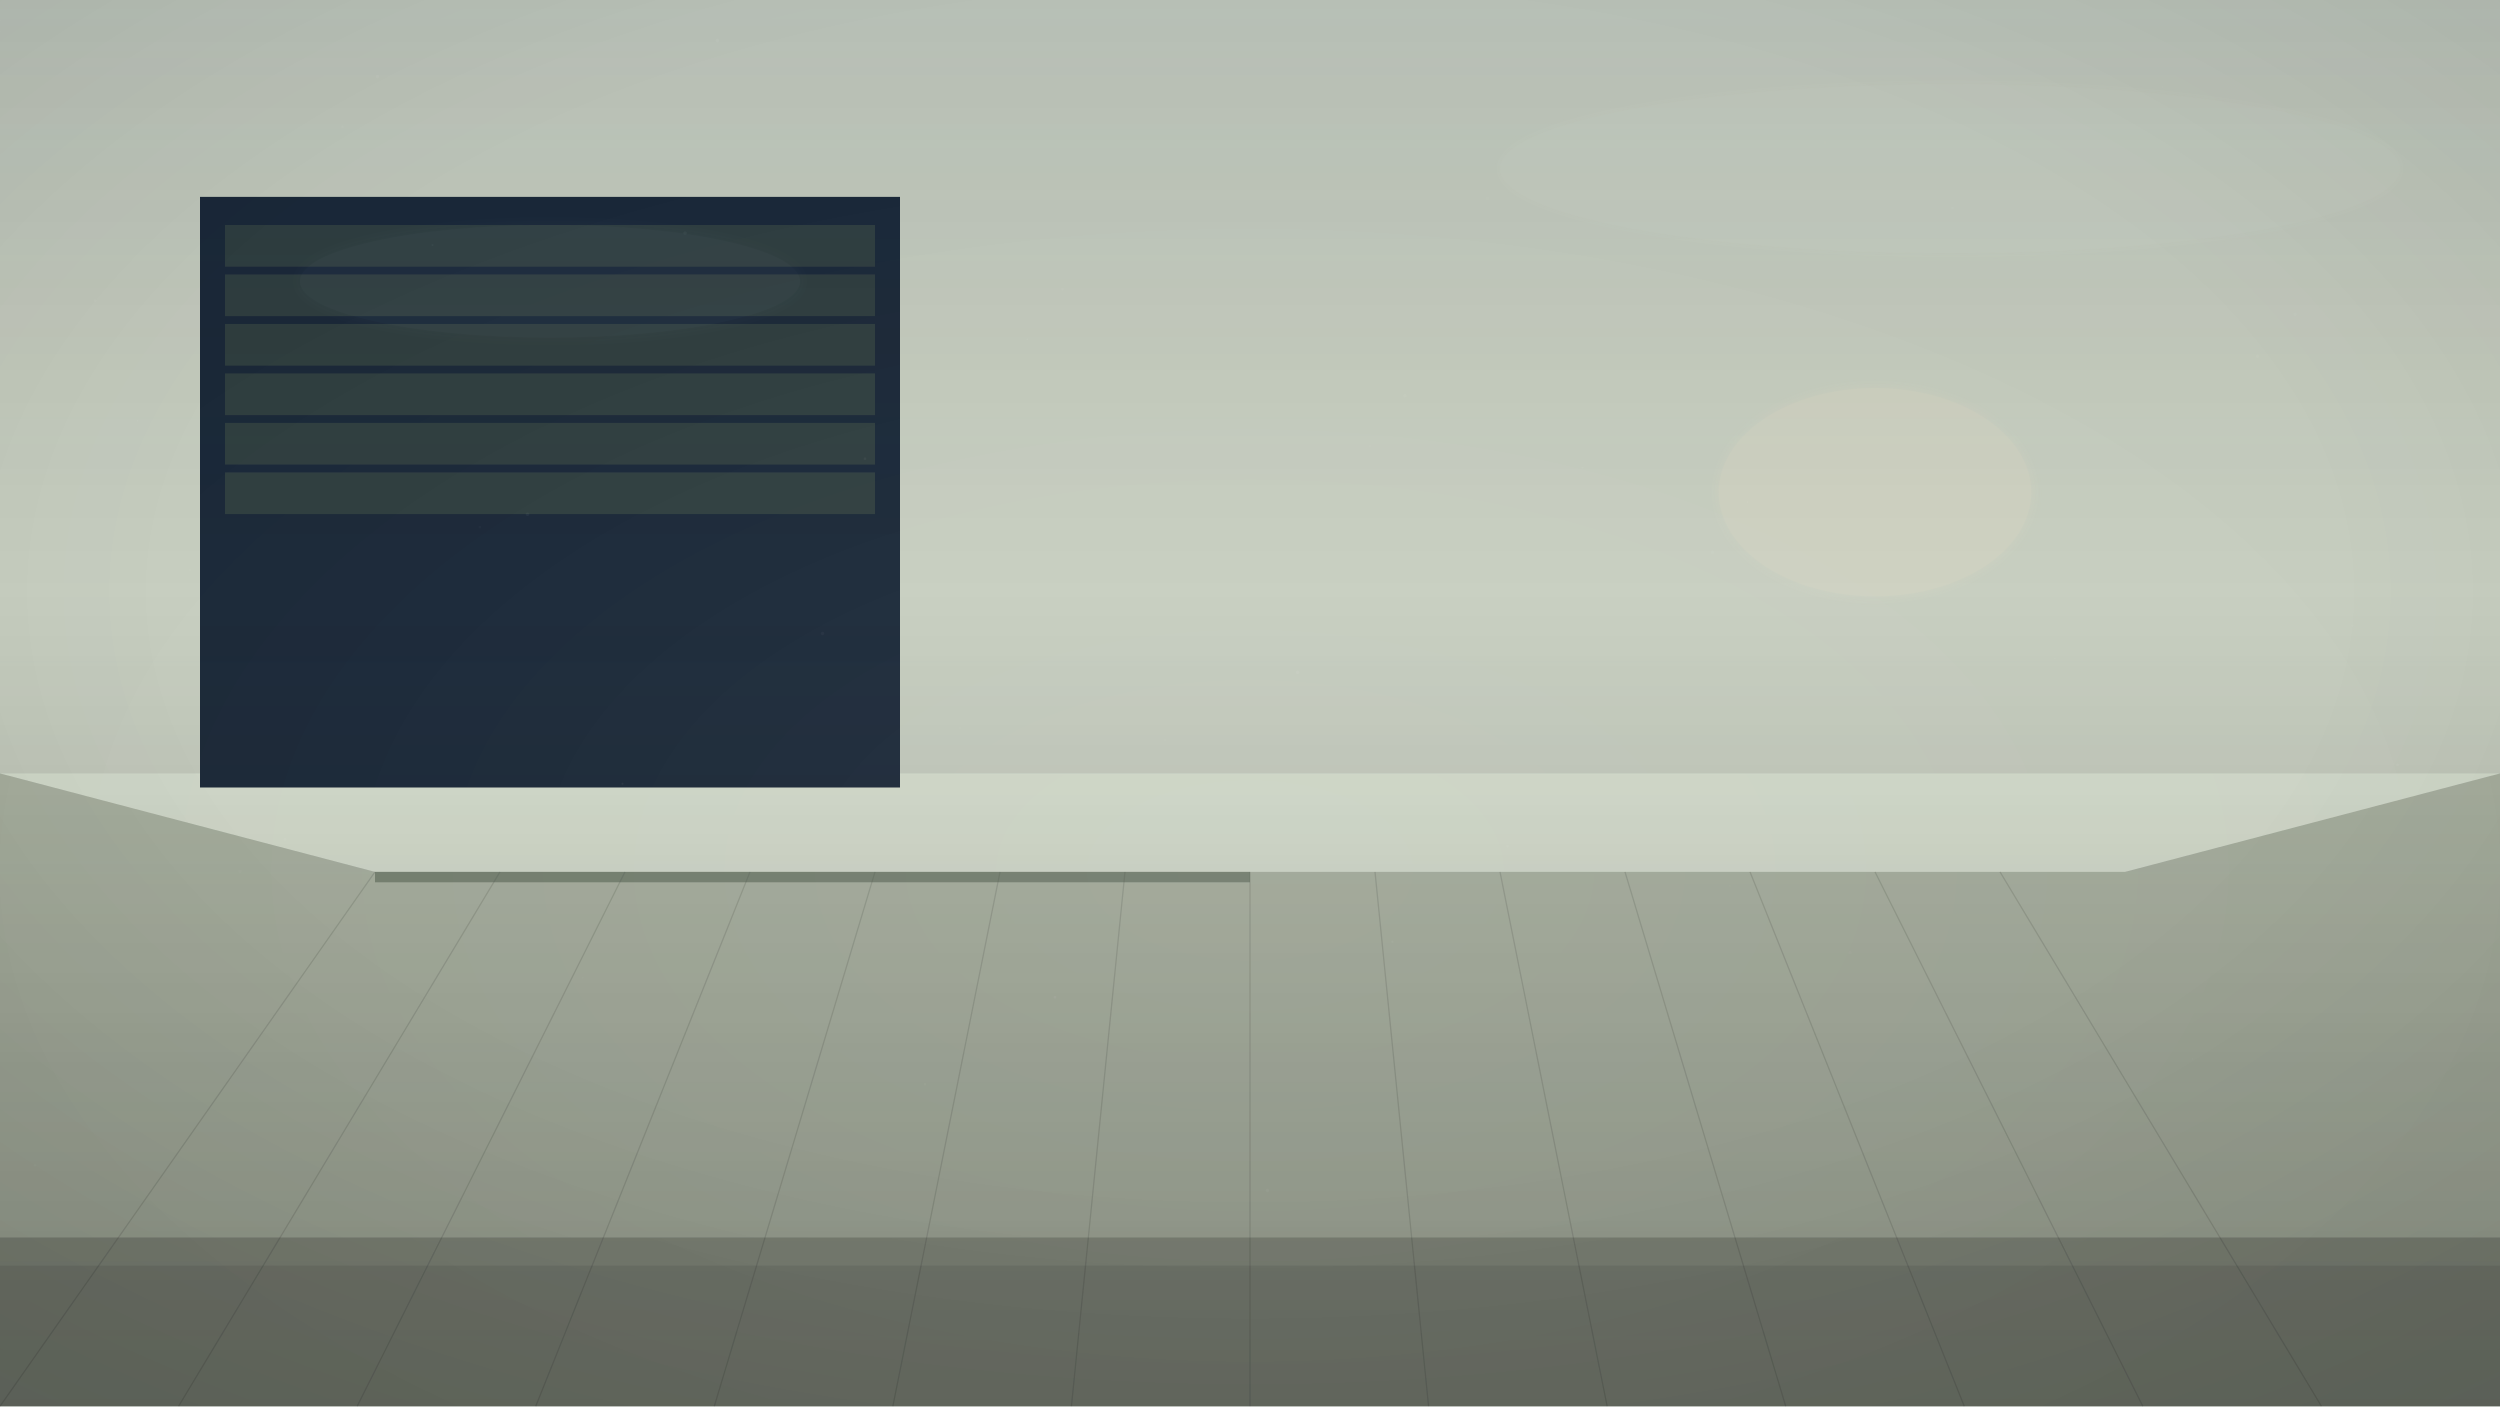
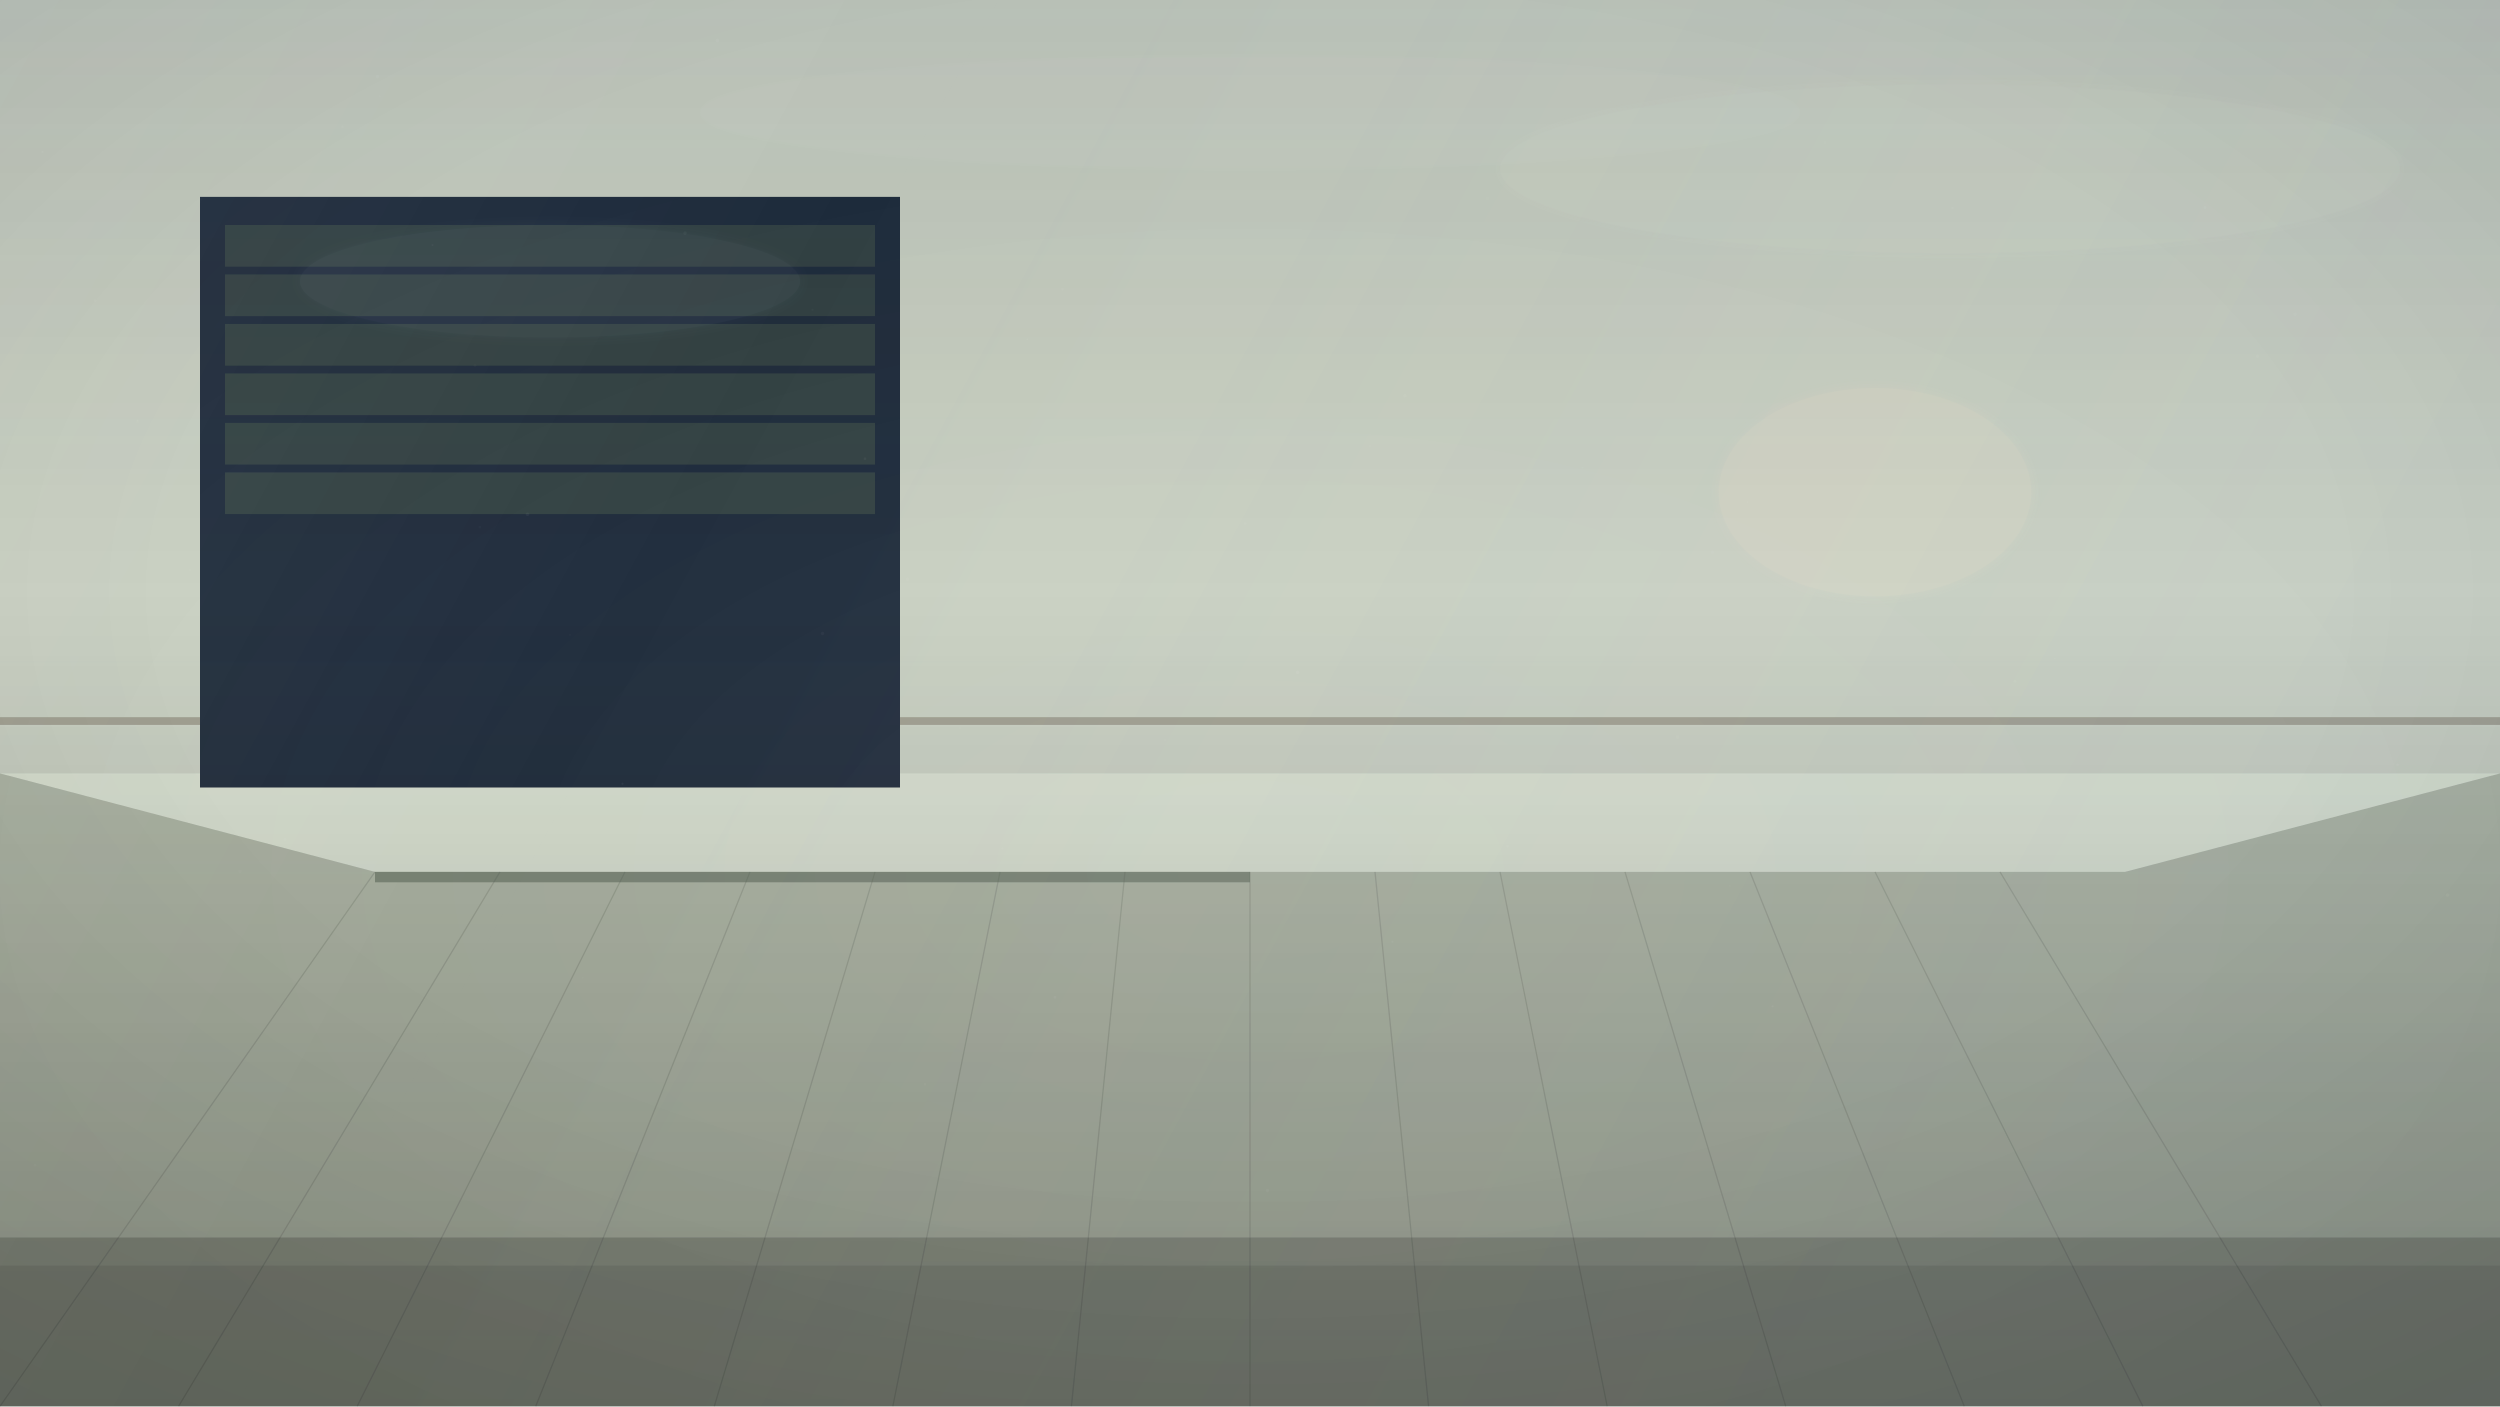
<svg xmlns="http://www.w3.org/2000/svg" viewBox="0 0 1920 1080" width="1920" height="1080">
  <defs>
    <linearGradient id="skyTop" x1="0" y1="0" x2="0" y2="1">
      <stop offset="0%" stop-color="#121828" />
      <stop offset="32%" stop-color="#243050" />
      <stop offset="58%" stop-color="#2a3848" />
      <stop offset="100%" stop-color="#0a0e14" />
    </linearGradient>
    <linearGradient id="skyDay" x1="0" y1="0" x2="0" y2="1">
      <stop offset="0%" stop-color="#6eb4e0" />
      <stop offset="38%" stop-color="#a8cce8" />
      <stop offset="70%" stop-color="#d8c098" />
      <stop offset="100%" stop-color="#6a8868" />
    </linearGradient>
    <linearGradient id="skySunset" x1="0" y1="0" x2="0" y2="1">
      <stop offset="0%" stop-color="#ff6b4a" />
      <stop offset="28%" stop-color="#d84888" />
      <stop offset="55%" stop-color="#683878" />
      <stop offset="100%" stop-color="#120818" />
    </linearGradient>
    <linearGradient id="haze" x1="0" y1="0.4" x2="0" y2="1">
      <stop offset="0%" stop-color="#fff" stop-opacity="0" />
      <stop offset="100%" stop-color="#c8d8f0" stop-opacity="0.22" />
    </linearGradient>
    <filter id="softGlow" x="-40%" y="-40%" width="180%" height="180%">
      <feGaussianBlur stdDeviation="4" result="b" />
      <feMerge>
        <feMergeNode in="b" />
        <feMergeNode in="SourceGraphic" />
      </feMerge>
    </filter>
    <filter id="neonGlow" x="-60%" y="-60%" width="220%" height="220%">
      <feGaussianBlur stdDeviation="6" result="b" />
      <feMerge>
        <feMergeNode in="b" />
        <feMergeNode in="b" />
        <feMergeNode in="SourceGraphic" />
      </feMerge>
    </filter>
    <filter id="paintSoft" x="-2%" y="-2%" width="104%" height="104%">
      <feGaussianBlur stdDeviation="0.6" />
    </filter>
    <radialGradient id="sunDisc" cx="0.5" cy="0.5" r="0.5">
      <stop offset="0%" stop-color="#fff8e8" />
      <stop offset="55%" stop-color="#ffd080" />
      <stop offset="100%" stop-color="#ff904000" />
    </radialGradient>
    <radialGradient id="moonGlow" cx="0.5" cy="0.5" r="0.5">
      <stop offset="0%" stop-color="#fffef8" />
      <stop offset="40%" stop-color="#e8e0f0" />
      <stop offset="100%" stop-color="#e8e0f000" />
    </radialGradient>
    <linearGradient id="wallWarm" x1="0" y1="0" x2="1" y2="1">
      <stop offset="0%" stop-color="#fff0e4" />
      <stop offset="45%" stop-color="#e8c8b0" />
      <stop offset="100%" stop-color="#c8a088" />
    </linearGradient>
    <linearGradient id="wallCool" x1="0" y1="0" x2="0" y2="1">
      <stop offset="0%" stop-color="#eef2f8" />
      <stop offset="100%" stop-color="#b8c0d0" />
    </linearGradient>
    <linearGradient id="floorWood" x1="0" y1="0.6" x2="0" y2="1">
      <stop offset="0%" stop-color="#a88870" />
      <stop offset="100%" stop-color="#685040" />
    </linearGradient>
    <radialGradient id="lampGlow" cx="0.5" cy="0.5" r="0.5">
      <stop offset="0%" stop-color="#fff8e0" />
      <stop offset="70%" stop-color="#ffd898" stop-opacity="0.35" />
      <stop offset="100%" stop-color="#ffd898" stop-opacity="0" />
    </radialGradient>
    <radialGradient id="vignette" cx="0.5" cy="0.42" r="0.78">
      <stop offset="55%" stop-color="#000" stop-opacity="0" />
      <stop offset="100%" stop-color="#030508" stop-opacity="0.38" />
    </radialGradient>
    <linearGradient id="filmGrade" x1="0" y1="0" x2="0" y2="1">
      <stop offset="0%" stop-color="#283858" stop-opacity="0.14" />
      <stop offset="42%" stop-color="#000" stop-opacity="0" />
      <stop offset="100%" stop-color="#000" stop-opacity="0.32" />
    </linearGradient>
    <radialGradient id="stageGlow" cx="0.5" cy="0.62" r="0.55">
      <stop offset="0%" stop-color="#fff" stop-opacity="0.06" />
      <stop offset="100%" stop-color="#fff" stop-opacity="0" />
    </radialGradient>
+     <filter id="filmGrain" x="0" y="0" width="100%" height="100%">
+       <feTurbulence type="fractalNoise" baseFrequency="0.85" numOctaves="3" seed="12" result="n" />
+       <feColorMatrix in="n" type="matrix" values="0 0 0 0 0  0 0 0 0 0  0 0 0 0 0  0 0 0 0.04 0" result="a" />
+       <feBlend in="SourceGraphic" in2="a" mode="overlay" />
+     </filter>
+     <linearGradient id="rimLight" x1="0" y1="0" x2="1" y2="0.3">
+       <stop offset="0%" stop-color="#fff" stop-opacity="0.12" />
+       <stop offset="35%" stop-color="#fff" stop-opacity="0" />
+       <stop offset="100%" stop-color="#a8c8ff" stop-opacity="0.08" />
+     </linearGradient>
  </defs>
  <rect width="1920" height="1080" fill="#d8e0d0" />
+   <circle cx="0.0" cy="0.0" r="0.9" fill="#fff" opacity="0.018" />
+   <circle cx="597.1" cy="110.6" r="0.9" fill="#fff" opacity="0.018" />
+   <circle cx="1194.2" cy="221.3" r="0.9" fill="#fff" opacity="0.018" />
+   <circle cx="1791.4" cy="331.9" r="0.9" fill="#fff" opacity="0.018" />
+   <circle cx="468.5" cy="442.5" r="0.9" fill="#fff" opacity="0.018" />
+   <circle cx="1065.6" cy="553.2" r="0.9" fill="#fff" opacity="0.018" />
+   <circle cx="1662.7" cy="102.2" r="0.9" fill="#fff" opacity="0.018" />
+   <circle cx="339.8" cy="212.8" r="0.9" fill="#fff" opacity="0.018" />
+   <circle cx="937.0" cy="323.5" r="0.9" fill="#fff" opacity="0.018" />
+   <circle cx="1534.1" cy="434.1" r="0.9" fill="#fff" opacity="0.018" />
+   <circle cx="211.2" cy="544.8" r="0.9" fill="#fff" opacity="0.018" />
+   <circle cx="808.3" cy="93.8" r="0.9" fill="#fff" opacity="0.018" />
+   <circle cx="1405.4" cy="204.4" r="0.9" fill="#fff" opacity="0.018" />
+   <circle cx="82.6" cy="315.1" r="0.9" fill="#fff" opacity="0.018" />
+   <circle cx="679.7" cy="425.7" r="0.9" fill="#fff" opacity="0.018" />
+   <circle cx="1276.8" cy="536.3" r="0.9" fill="#fff" opacity="0.018" />
+   <circle cx="1873.9" cy="85.4" r="0.9" fill="#fff" opacity="0.018" />
+   <circle cx="551.0" cy="196.0" r="0.9" fill="#fff" opacity="0.018" />
+   <circle cx="1148.2" cy="306.6" r="0.9" fill="#fff" opacity="0.018" />
+   <circle cx="1745.3" cy="417.3" r="0.9" fill="#fff" opacity="0.018" />
+   <circle cx="422.4" cy="527.9" r="0.9" fill="#fff" opacity="0.018" />
+   <circle cx="1019.5" cy="76.9" r="0.9" fill="#fff" opacity="0.018" />
+   <circle cx="1616.6" cy="187.6" r="0.9" fill="#fff" opacity="0.018" />
+   <circle cx="293.8" cy="298.2" r="0.9" fill="#fff" opacity="0.018" />
+   <circle cx="890.9" cy="408.8" r="0.9" fill="#fff" opacity="0.018" />
+   <circle cx="1488.0" cy="519.5" r="0.9" fill="#fff" opacity="0.018" />
+   <circle cx="165.1" cy="68.5" r="0.9" fill="#fff" opacity="0.018" />
+   <circle cx="762.2" cy="179.2" r="0.9" fill="#fff" opacity="0.018" />
+   <circle cx="1359.4" cy="289.8" r="0.9" fill="#fff" opacity="0.018" />
+   <circle cx="36.5" cy="400.4" r="0.9" fill="#fff" opacity="0.018" />
+   <circle cx="633.6" cy="511.1" r="0.9" fill="#fff" opacity="0.018" />
+   <circle cx="1230.7" cy="60.1" r="0.9" fill="#fff" opacity="0.018" />
+   <circle cx="1827.8" cy="170.7" r="0.9" fill="#fff" opacity="0.018" />
+   <circle cx="505.0" cy="281.4" r="0.9" fill="#fff" opacity="0.018" />
+   <circle cx="1102.1" cy="392.0" r="0.9" fill="#fff" opacity="0.018" />
+   <circle cx="1699.2" cy="502.6" r="0.9" fill="#fff" opacity="0.018" />
+   <circle cx="376.3" cy="51.7" r="0.9" fill="#fff" opacity="0.018" />
+   <circle cx="973.4" cy="162.3" r="0.9" fill="#fff" opacity="0.018" />
+   <circle cx="1570.6" cy="272.9" r="0.9" fill="#fff" opacity="0.018" />
+   <circle cx="247.7" cy="383.6" r="0.9" fill="#fff" opacity="0.018" />
+   <circle cx="844.8" cy="494.2" r="0.9" fill="#fff" opacity="0.018" />
+   <circle cx="1441.9" cy="43.2" r="0.9" fill="#fff" opacity="0.018" />
+   <circle cx="119.0" cy="153.9" r="0.9" fill="#fff" opacity="0.018" />
+   <circle cx="716.2" cy="264.5" r="0.9" fill="#fff" opacity="0.018" />
+   <circle cx="1313.3" cy="375.1" r="0.9" fill="#fff" opacity="0.018" />
+   <circle cx="1910.4" cy="485.8" r="0.9" fill="#fff" opacity="0.018" />
+   <circle cx="587.5" cy="34.8" r="0.9" fill="#fff" opacity="0.018" />
+   <circle cx="1184.6" cy="145.5" r="0.9" fill="#fff" opacity="0.018" />
+   <rect x="0" y="550.8" width="1920" height="6" fill="#584838" opacity="0.35" />
+   <rect x="0" y="556.2" width="1920" height="2" fill="#fff" opacity="0.06" />
  <polygon points="0,594 0,1080 1920,1080 1920,594 1632,669.6 288,669.6" fill="#a8b0a0" opacity="0.92" />
  <line x1="0" y1="1080" x2="288" y2="669.6" stroke="#000" stroke-opacity="0.12" stroke-width="1" />
  <line x1="137.143" y1="1080" x2="384" y2="669.6" stroke="#000" stroke-opacity="0.12" stroke-width="1" />
  <line x1="274.286" y1="1080" x2="480" y2="669.6" stroke="#000" stroke-opacity="0.12" stroke-width="1" />
  <line x1="411.429" y1="1080" x2="576" y2="669.6" stroke="#000" stroke-opacity="0.12" stroke-width="1" />
  <line x1="548.571" y1="1080" x2="672" y2="669.6" stroke="#000" stroke-opacity="0.12" stroke-width="1" />
  <line x1="685.714" y1="1080" x2="768" y2="669.6" stroke="#000" stroke-opacity="0.12" stroke-width="1" />
  <line x1="822.857" y1="1080" x2="864" y2="669.6" stroke="#000" stroke-opacity="0.12" stroke-width="1" />
  <line x1="960" y1="1080" x2="960" y2="669.6" stroke="#000" stroke-opacity="0.12" stroke-width="1" />
  <line x1="1097.143" y1="1080" x2="1056" y2="669.6" stroke="#000" stroke-opacity="0.12" stroke-width="1" />
  <line x1="1234.286" y1="1080" x2="1152" y2="669.6" stroke="#000" stroke-opacity="0.12" stroke-width="1" />
  <line x1="1371.429" y1="1080" x2="1248" y2="669.6" stroke="#000" stroke-opacity="0.12" stroke-width="1" />
  <line x1="1508.571" y1="1080" x2="1344" y2="669.6" stroke="#000" stroke-opacity="0.12" stroke-width="1" />
  <line x1="1645.714" y1="1080" x2="1440" y2="669.6" stroke="#000" stroke-opacity="0.12" stroke-width="1" />
  <line x1="1782.857" y1="1080" x2="1536" y2="669.6" stroke="#000" stroke-opacity="0.12" stroke-width="1" />
  <rect x="0" y="0" width="1920" height="594" fill="#000" opacity="0.08" />
  <rect x="153.6" y="151.2" width="537.6" height="453.6" fill="#1a2838" />
  <rect x="172.8" y="172.8" width="499.2" height="32" fill="#4a5848" opacity="0.45" />
  <rect x="172.8" y="210.8" width="499.2" height="32" fill="#4a5848" opacity="0.45" />
  <rect x="172.8" y="248.8" width="499.2" height="32" fill="#4a5848" opacity="0.45" />
  <rect x="172.8" y="286.8" width="499.2" height="32" fill="#4a5848" opacity="0.45" />
  <rect x="172.8" y="324.8" width="499.2" height="32" fill="#4a5848" opacity="0.45" />
  <rect x="172.8" y="362.8" width="499.2" height="32" fill="#4a5848" opacity="0.45" />
  <ellipse cx="1440" cy="378" rx="120" ry="80" fill="#ffe8c8" opacity="0.12" filter="url(#softGlow)" />
  <rect x="288" y="669.6" width="672" height="8" fill="#4a5848" opacity="0.5" />
  <rect x="0" y="950.4" width="1920" height="129.6" fill="#000" opacity="0.2" />
  <circle cx="0.0" cy="15.6" r="0.60" fill="#fff" opacity="0.022" />
  <circle cx="263.0" cy="97.3" r="0.95" fill="#fff" opacity="0.032" />
  <circle cx="526.1" cy="179.0" r="1.30" fill="#fff" opacity="0.042" />
  <circle cx="789.1" cy="260.7" r="0.60" fill="#fff" opacity="0.052" />
  <circle cx="1052.2" cy="342.4" r="0.95" fill="#fff" opacity="0.022" />
  <circle cx="1315.2" cy="424.1" r="1.30" fill="#fff" opacity="0.032" />
  <circle cx="1578.2" cy="505.8" r="0.60" fill="#fff" opacity="0.042" />
  <circle cx="1841.3" cy="587.5" r="0.95" fill="#fff" opacity="0.052" />
  <circle cx="184.3" cy="669.2" r="1.30" fill="#fff" opacity="0.022" />
  <circle cx="447.4" cy="750.9" r="0.60" fill="#fff" opacity="0.032" />
  <circle cx="710.4" cy="832.6" r="0.95" fill="#fff" opacity="0.042" />
  <circle cx="973.4" cy="914.3" r="1.30" fill="#fff" opacity="0.052" />
  <circle cx="1236.5" cy="78.0" r="0.60" fill="#fff" opacity="0.022" />
  <circle cx="1499.5" cy="159.7" r="0.95" fill="#fff" opacity="0.032" />
  <circle cx="1762.6" cy="241.4" r="1.30" fill="#fff" opacity="0.042" />
  <circle cx="105.6" cy="323.1" r="0.60" fill="#fff" opacity="0.052" />
  <circle cx="368.6" cy="404.8" r="0.95" fill="#fff" opacity="0.022" />
  <circle cx="631.7" cy="486.5" r="1.30" fill="#fff" opacity="0.032" />
  <circle cx="894.7" cy="568.2" r="0.60" fill="#fff" opacity="0.042" />
  <circle cx="1157.8" cy="649.9" r="0.95" fill="#fff" opacity="0.052" />
  <circle cx="1420.8" cy="731.6" r="1.30" fill="#fff" opacity="0.022" />
  <circle cx="1683.8" cy="813.3" r="0.60" fill="#fff" opacity="0.032" />
  <circle cx="26.9" cy="895.0" r="0.95" fill="#fff" opacity="0.042" />
  <circle cx="289.9" cy="58.8" r="1.30" fill="#fff" opacity="0.052" />
  <circle cx="553.0" cy="140.5" r="0.60" fill="#fff" opacity="0.022" />
  <circle cx="816.0" cy="222.2" r="0.95" fill="#fff" opacity="0.032" />
  <circle cx="1079.0" cy="303.9" r="1.30" fill="#fff" opacity="0.042" />
  <circle cx="1342.1" cy="385.6" r="0.60" fill="#fff" opacity="0.052" />
  <circle cx="0.0" cy="24.1" r="0.50" fill="#fff" opacity="0.025" filter="url(#softGlow)" />
  <circle cx="332.2" cy="188.2" r="0.78" fill="#fff" opacity="0.033" filter="url(#softGlow)" />
  <circle cx="664.3" cy="352.3" r="1.06" fill="#fff" opacity="0.041" filter="url(#softGlow)" />
  <circle cx="996.5" cy="516.3" r="1.34" fill="#fff" opacity="0.049" filter="url(#softGlow)" />
  <circle cx="1328.6" cy="680.4" r="0.50" fill="#fff" opacity="0.057" filter="url(#softGlow)" />
  <circle cx="1660.8" cy="66.9" r="0.78" fill="#fff" opacity="0.025" filter="url(#softGlow)" />
  <circle cx="73.0" cy="230.9" r="1.06" fill="#fff" opacity="0.033" filter="url(#softGlow)" />
  <circle cx="405.1" cy="395.0" r="1.34" fill="#fff" opacity="0.041" filter="url(#softGlow)" />
  <circle cx="737.3" cy="559.1" r="0.50" fill="#fff" opacity="0.049" filter="url(#softGlow)" />
  <circle cx="1069.4" cy="723.2" r="0.78" fill="#fff" opacity="0.057" filter="url(#softGlow)" />
  <circle cx="1401.6" cy="109.6" r="1.06" fill="#fff" opacity="0.025" filter="url(#softGlow)" />
  <circle cx="1733.8" cy="273.7" r="1.34" fill="#fff" opacity="0.033" filter="url(#softGlow)" />
  <circle cx="145.9" cy="437.8" r="0.50" fill="#fff" opacity="0.041" filter="url(#softGlow)" />
  <circle cx="478.1" cy="601.9" r="0.78" fill="#fff" opacity="0.049" filter="url(#softGlow)" />
  <circle cx="810.2" cy="765.9" r="1.06" fill="#fff" opacity="0.057" filter="url(#softGlow)" />
  <circle cx="1142.4" cy="152.4" r="1.34" fill="#fff" opacity="0.025" filter="url(#softGlow)" />
  <circle cx="1474.6" cy="316.5" r="0.50" fill="#fff" opacity="0.033" filter="url(#softGlow)" />
  <circle cx="1806.7" cy="480.6" r="0.78" fill="#fff" opacity="0.041" filter="url(#softGlow)" />
  <circle cx="218.9" cy="644.6" r="1.06" fill="#fff" opacity="0.049" filter="url(#softGlow)" />
  <circle cx="551.0" cy="31.1" r="1.34" fill="#fff" opacity="0.057" filter="url(#softGlow)" />
  <circle cx="883.2" cy="195.2" r="0.50" fill="#fff" opacity="0.025" filter="url(#softGlow)" />
  <circle cx="1215.4" cy="359.3" r="0.78" fill="#fff" opacity="0.033" filter="url(#softGlow)" />
-   <ellipse cx="1497.6" cy="129.6" rx="345.6" ry="64.8" fill="#fff8e8" opacity="0.045" filter="url(#softGlow)" />
-   <ellipse cx="422.4" cy="216" rx="192" ry="43.2" fill="#c8e8ff" opacity="0.035" filter="url(#softGlow)" />
+   <circle cx="1547.5" cy="523.3" r="1.06" fill="#fff" opacity="0.041" filter="url(#softGlow)" />
+   <circle cx="1879.7" cy="687.4" r="1.34" fill="#fff" opacity="0.049" filter="url(#softGlow)" />
+   <circle cx="291.8" cy="73.9" r="0.50" fill="#fff" opacity="0.057" filter="url(#softGlow)" />
+   <circle cx="624.0" cy="237.9" r="0.78" fill="#fff" opacity="0.025" filter="url(#softGlow)" />
+   <circle cx="956.2" cy="402.0" r="1.06" fill="#fff" opacity="0.033" filter="url(#softGlow)" />
+   <circle cx="1288.3" cy="566.1" r="1.34" fill="#fff" opacity="0.041" filter="url(#softGlow)" />
+   <circle cx="1620.5" cy="730.2" r="0.50" fill="#fff" opacity="0.049" filter="url(#softGlow)" />
+   <circle cx="32.6" cy="116.6" r="0.78" fill="#fff" opacity="0.057" filter="url(#softGlow)" />
+   <circle cx="364.8" cy="280.7" r="1.06" fill="#fff" opacity="0.025" filter="url(#softGlow)" />
+   <circle cx="697.0" cy="444.8" r="1.34" fill="#fff" opacity="0.033" filter="url(#softGlow)" />
+   <circle cx="1029.1" cy="608.9" r="0.50" fill="#fff" opacity="0.041" filter="url(#softGlow)" />
+   <circle cx="1361.3" cy="772.9" r="0.78" fill="#fff" opacity="0.049" filter="url(#softGlow)" />
+   <circle cx="1693.4" cy="159.4" r="1.06" fill="#fff" opacity="0.057" filter="url(#softGlow)" />
+   <circle cx="105.6" cy="323.5" r="1.34" fill="#fff" opacity="0.025" filter="url(#softGlow)" />
+   <circle cx="437.8" cy="487.6" r="0.50" fill="#fff" opacity="0.033" filter="url(#softGlow)" />
+   <circle cx="769.9" cy="651.6" r="0.78" fill="#fff" opacity="0.041" filter="url(#softGlow)" />
+   <ellipse cx="1497.6" cy="129.6" rx="345.6" ry="64.8" fill="#fff8e8" opacity="0.055" filter="url(#softGlow)" />
+   <ellipse cx="422.4" cy="216" rx="192" ry="43.2" fill="#c8e8ff" opacity="0.045" filter="url(#softGlow)" />
+   <ellipse cx="960" cy="86.4" rx="422.4" ry="43.2" fill="#fff" opacity="0.028" filter="url(#softGlow)" />
  <rect width="1920" height="1080" fill="url(#stageGlow)" />
+   <rect width="1920" height="1080" fill="url(#rimLight)" opacity="0.65" />
  <rect width="1920" height="1080" fill="url(#haze)" opacity="0.08" />
  <rect width="1920" height="1080" fill="url(#filmGrade)" opacity="0.72" />
  <rect width="1920" height="1080" fill="url(#vignette)" opacity="0.22" />
  <rect x="0" y="972" width="1920" height="108" fill="#000" opacity="0.08" />
+   <rect width="1920" height="1080" fill="#fff" opacity="0.012" filter="url(#filmGrain)" />
</svg>
